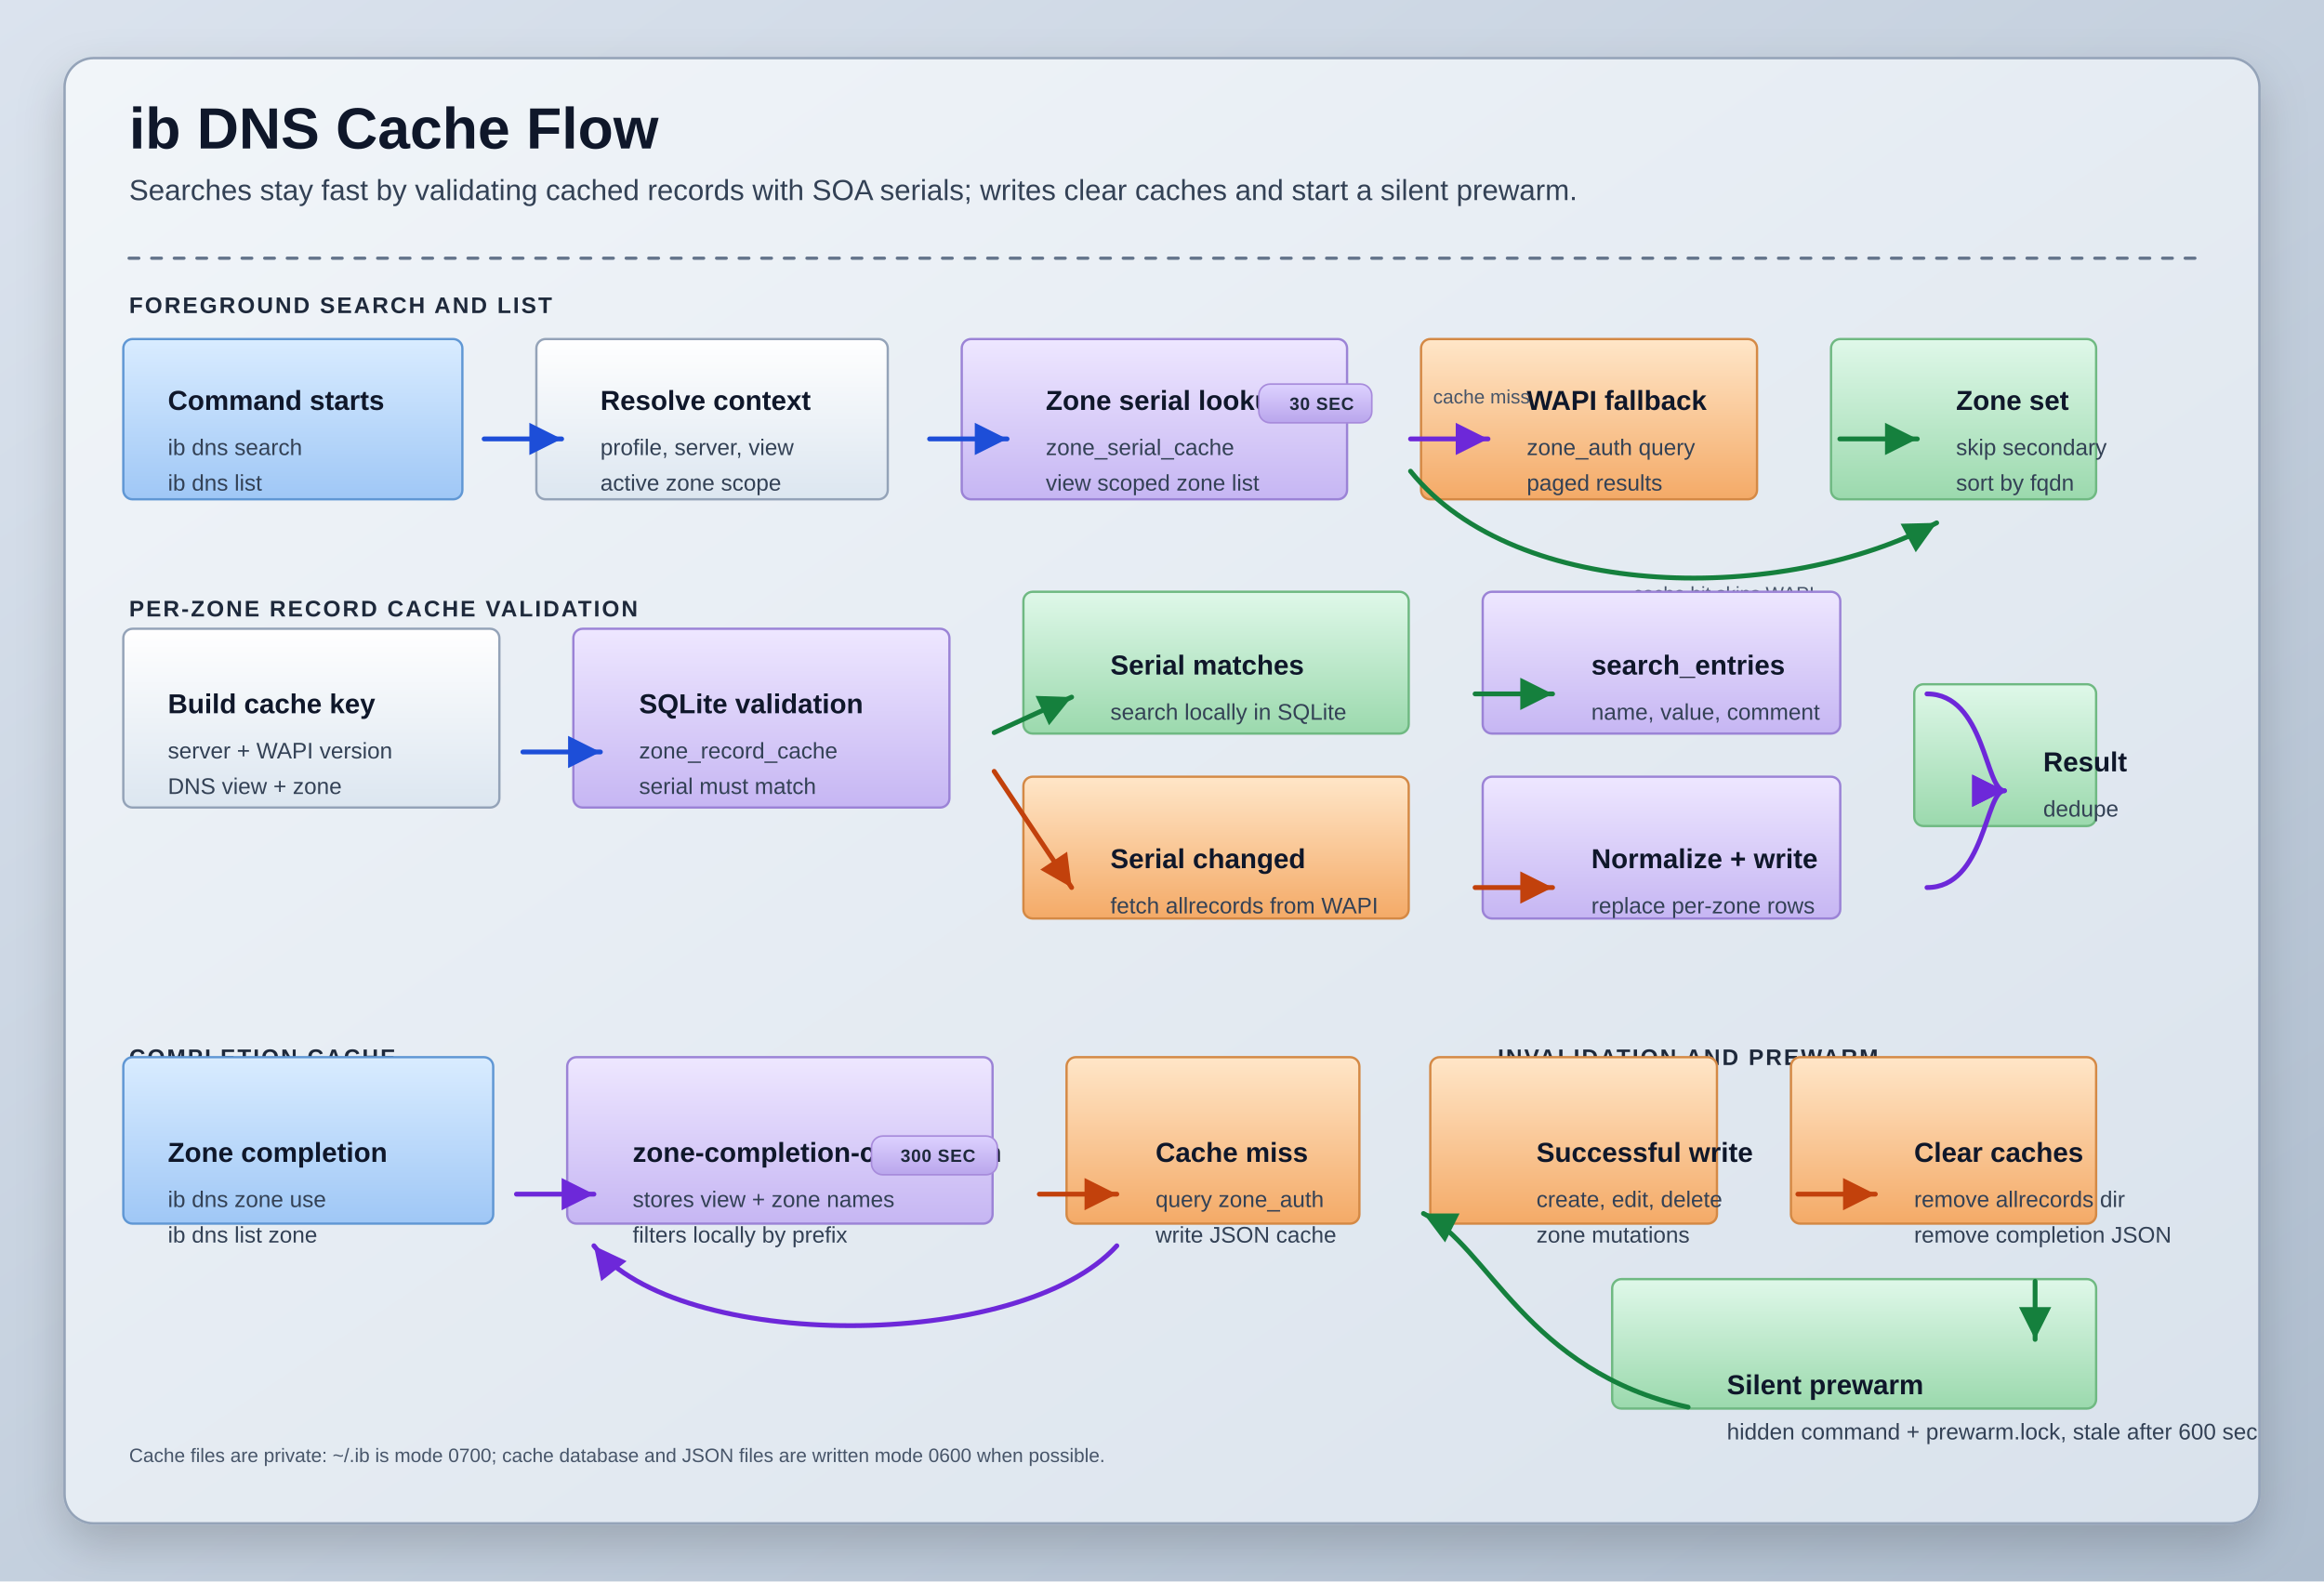
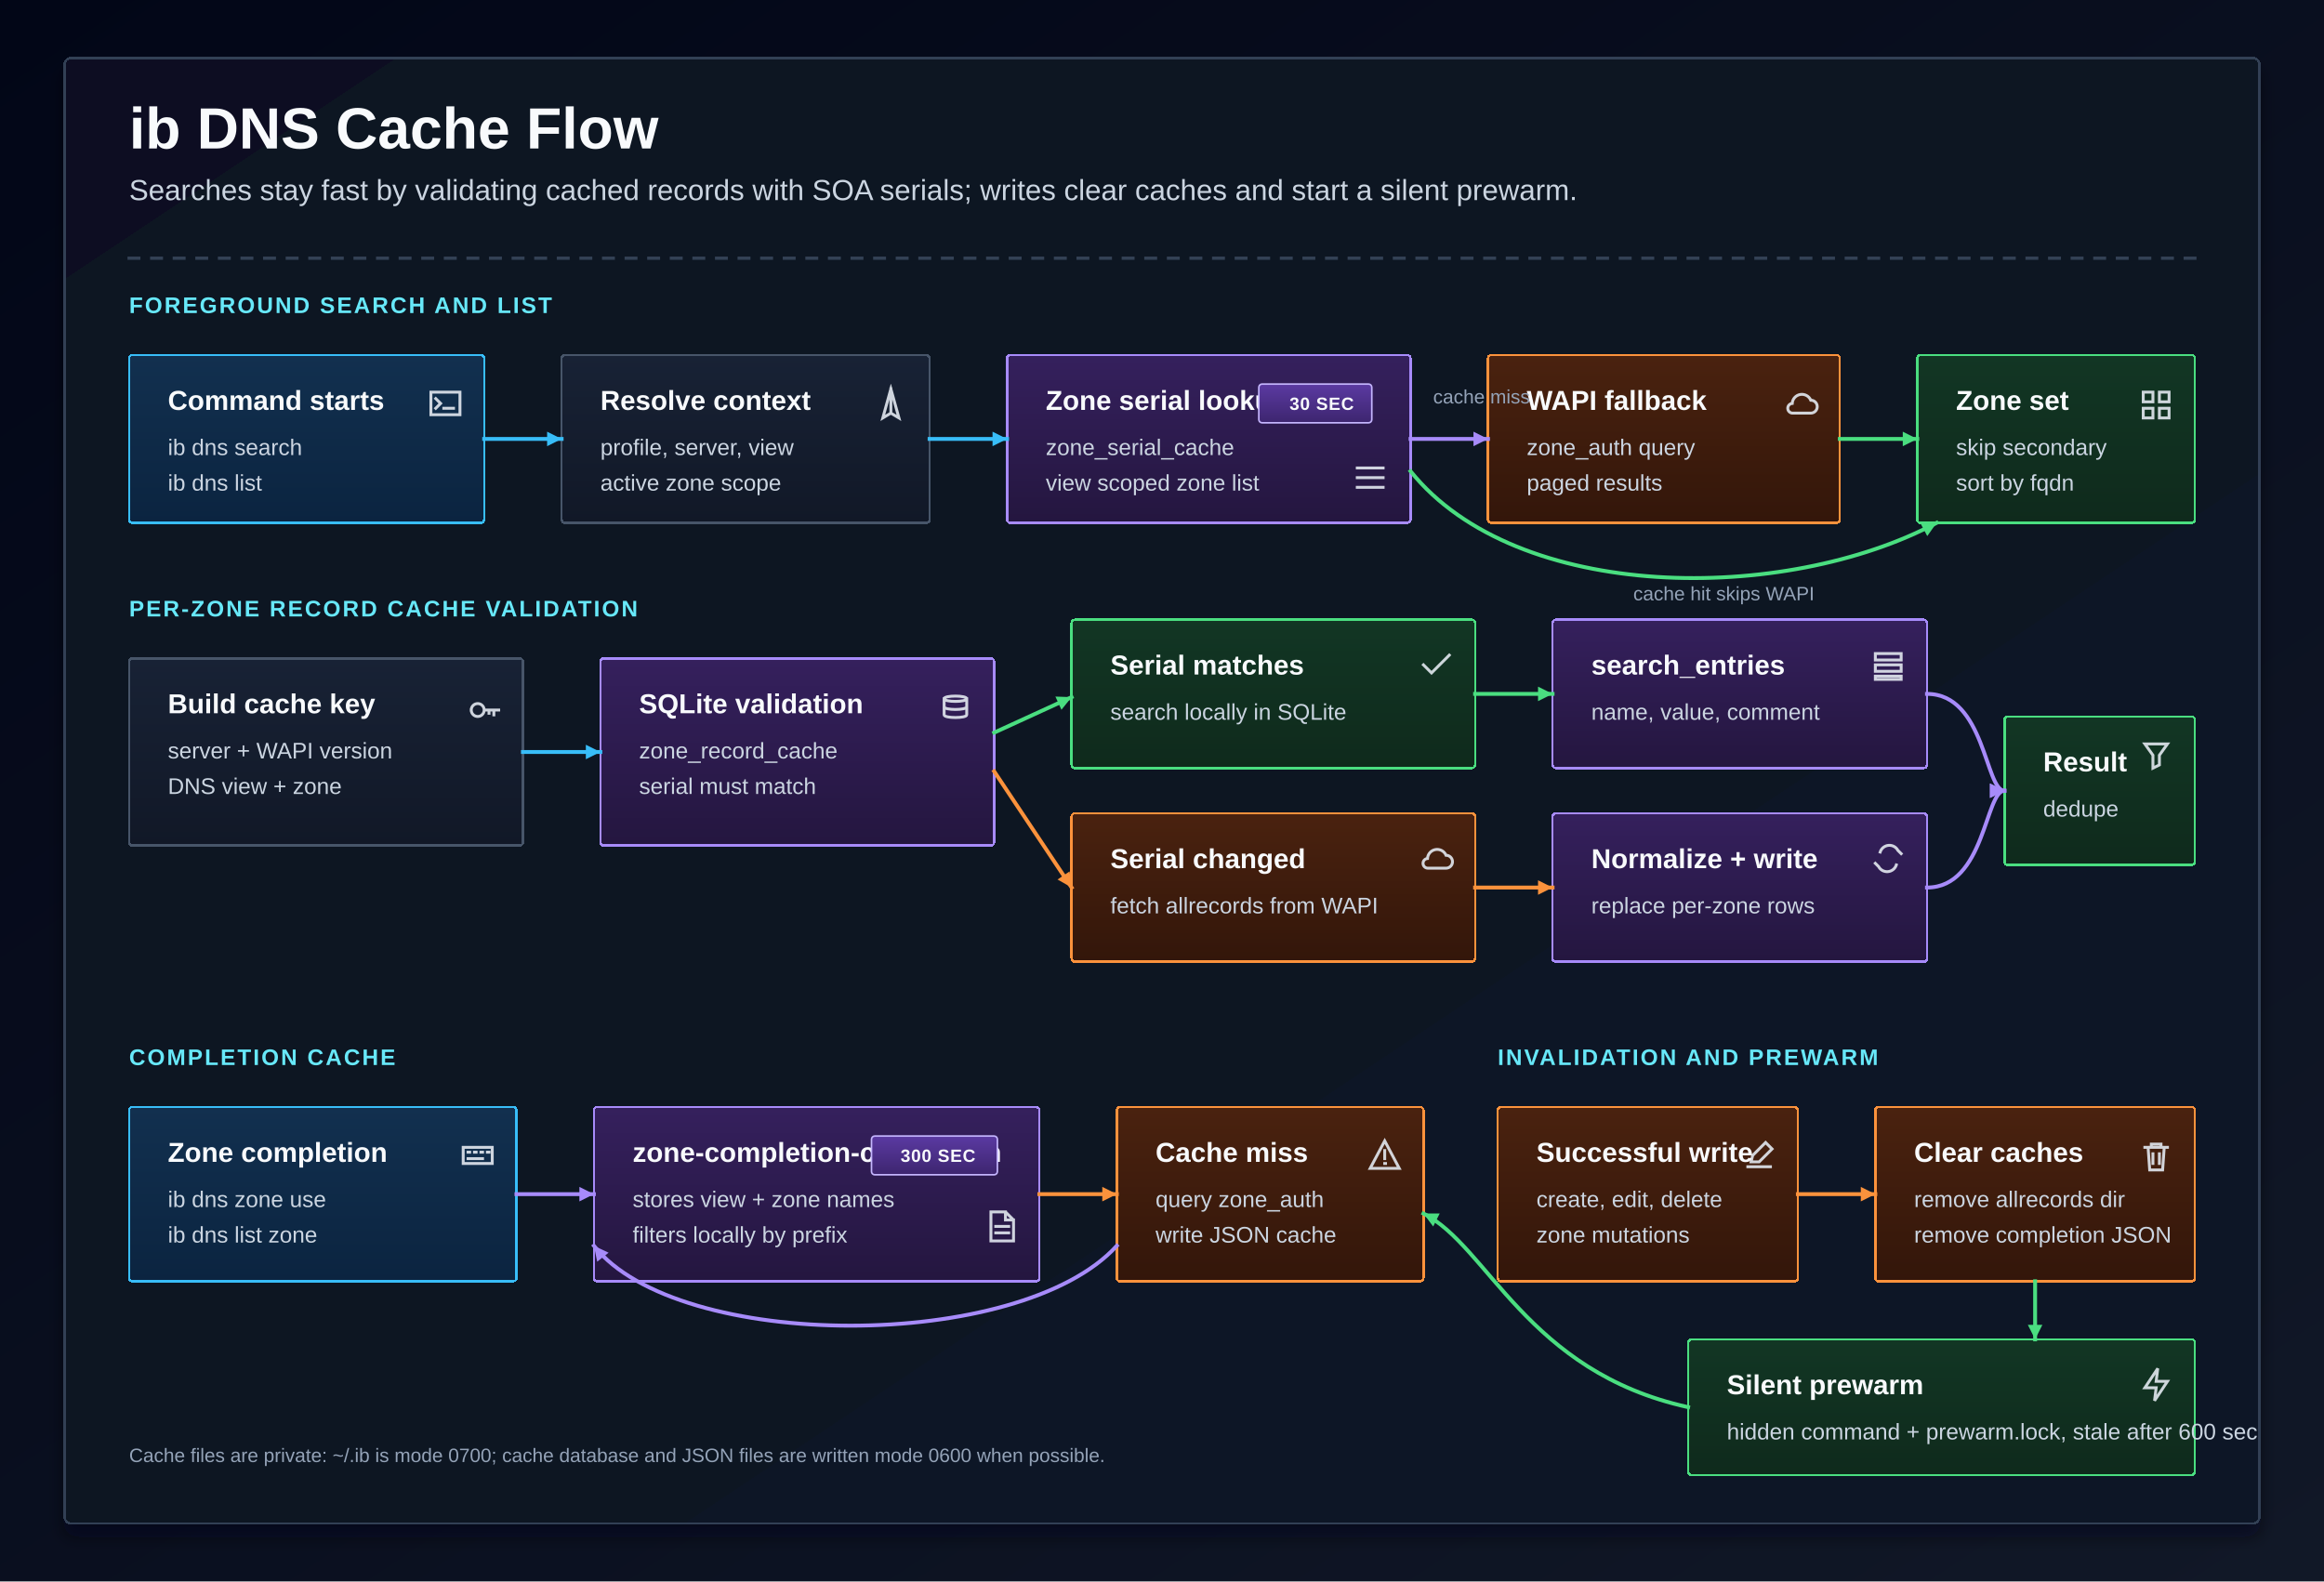
<svg xmlns="http://www.w3.org/2000/svg" width="1440" height="980" viewBox="0 0 1440 980" role="img" aria-labelledby="title desc">
  <defs>
    <filter id="shadow" x="-20%" y="-20%" width="140%" height="140%">
-       <feDropShadow dx="0" dy="12" stdDeviation="14" flood-color="#020617" flood-opacity="0.18" />
+       <feDropShadow dx="0" dy="8" stdDeviation="5" flood-color="#020617" flood-opacity="0.45" />
    </filter>
    <linearGradient id="bg-grad" x1="0" y1="0" x2="1" y2="1">
-       <stop offset="0%" stop-color="#dbe3ee" />
-       <stop offset="100%" stop-color="#aebdce" />
+       <stop offset="0%" stop-color="#020617" />
+       <stop offset="100%" stop-color="#111827" />
    </linearGradient>
    <linearGradient id="panel-grad" x1="0" y1="0" x2="1" y2="1">
-       <stop offset="0%" stop-color="#f1f5f9" />
-       <stop offset="100%" stop-color="#d9e2ec" />
+       <stop offset="0%" stop-color="#0b1120" />
+       <stop offset="100%" stop-color="#101827" />
    </linearGradient>
    <linearGradient id="card-grad" x1="0" y1="0" x2="0" y2="1">
-       <stop offset="0%" stop-color="#ffffff" />
-       <stop offset="100%" stop-color="#dce6f0" />
+       <stop offset="0%" stop-color="#182235" />
+       <stop offset="100%" stop-color="#111827" />
    </linearGradient>
    <linearGradient id="blue-grad" x1="0" y1="0" x2="0" y2="1">
-       <stop offset="0%" stop-color="#d9ecff" />
-       <stop offset="100%" stop-color="#9fc7f6" />
+       <stop offset="0%" stop-color="#12304f" />
+       <stop offset="100%" stop-color="#0b2440" />
    </linearGradient>
    <linearGradient id="purple-grad" x1="0" y1="0" x2="0" y2="1">
-       <stop offset="0%" stop-color="#eee7ff" />
-       <stop offset="100%" stop-color="#c6b6f3" />
+       <stop offset="0%" stop-color="#35205d" />
+       <stop offset="100%" stop-color="#24163f" />
    </linearGradient>
    <linearGradient id="green-grad" x1="0" y1="0" x2="0" y2="1">
-       <stop offset="0%" stop-color="#dff8e9" />
-       <stop offset="100%" stop-color="#9bd9ad" />
+       <stop offset="0%" stop-color="#123624" />
+       <stop offset="100%" stop-color="#0f2a1c" />
    </linearGradient>
    <linearGradient id="orange-grad" x1="0" y1="0" x2="0" y2="1">
-       <stop offset="0%" stop-color="#ffe6c8" />
-       <stop offset="100%" stop-color="#f4aa67" />
+       <stop offset="0%" stop-color="#4a220f" />
+       <stop offset="100%" stop-color="#33160a" />
    </linearGradient>
    <linearGradient id="pill-purple-grad" x1="0" y1="0" x2="0" y2="1">
-       <stop offset="0%" stop-color="#ddd2ff" />
-       <stop offset="100%" stop-color="#b9a5ec" />
-     </linearGradient>
-     <marker id="arrow-blue" viewBox="0 0 12 12" refX="10" refY="6" markerWidth="10" markerHeight="10" orient="auto-start-reverse">
-       <path d="M 2 2 L 10 6 L 2 10 Z" fill="#1d4ed8" />
-     </marker>
-     <marker id="arrow-purple" viewBox="0 0 12 12" refX="10" refY="6" markerWidth="10" markerHeight="10" orient="auto-start-reverse">
-       <path d="M 2 2 L 10 6 L 2 10 Z" fill="#6d28d9" />
-     </marker>
-     <marker id="arrow-green" viewBox="0 0 12 12" refX="10" refY="6" markerWidth="10" markerHeight="10" orient="auto-start-reverse">
-       <path d="M 2 2 L 10 6 L 2 10 Z" fill="#15803d" />
-     </marker>
-     <marker id="arrow-orange" viewBox="0 0 12 12" refX="10" refY="6" markerWidth="10" markerHeight="10" orient="auto-start-reverse">
-       <path d="M 2 2 L 10 6 L 2 10 Z" fill="#c2410c" />
-     </marker>
+       <stop offset="0%" stop-color="#5b3aa2" />
+       <stop offset="100%" stop-color="#3d256f" />
+     </linearGradient>
+     <marker id="arrow-blue" viewBox="0 0 8 8" refX="7" refY="4" markerWidth="6" markerHeight="6" orient="auto-start-reverse">
+       <path d="M 2 1.5 L 7 4 L 2 6.5 Z" fill="#38bdf8" />
+     </marker>
+     <marker id="arrow-purple" viewBox="0 0 8 8" refX="7" refY="4" markerWidth="6" markerHeight="6" orient="auto-start-reverse">
+       <path d="M 2 1.5 L 7 4 L 2 6.5 Z" fill="#a78bfa" />
+     </marker>
+     <marker id="arrow-green" viewBox="0 0 8 8" refX="7" refY="4" markerWidth="6" markerHeight="6" orient="auto-start-reverse">
+       <path d="M 2 1.5 L 7 4 L 2 6.5 Z" fill="#4ade80" />
+     </marker>
+     <marker id="arrow-orange" viewBox="0 0 8 8" refX="7" refY="4" markerWidth="6" markerHeight="6" orient="auto-start-reverse">
+       <path d="M 2 1.5 L 7 4 L 2 6.5 Z" fill="#fb923c" />
+     </marker>
+     <symbol id="icon-terminal" viewBox="0 0 24 24">
+       <path class="icon-line" d="M3 5 H21 V19 H3 Z M6 9 L9 12 L6 15 M11 15 H17" />
+     </symbol>
+     <symbol id="icon-compass" viewBox="0 0 24 24">
+       <path class="icon-line" d="M12 3 L17 21 L12 18 L7 21 Z M12 3 V18" />
+     </symbol>
+     <symbol id="icon-list" viewBox="0 0 24 24">
+       <path class="icon-line" d="M5 6 H19 M5 12 H19 M5 18 H19 M3 6 H3.5 M3 12 H3.5 M3 18 H3.5" />
+     </symbol>
+     <symbol id="icon-cloud" viewBox="0 0 24 24">
+       <path class="icon-line" d="M7 18 H18 A4 4 0 0 0 18 10 A6 6 0 0 0 6.5 12 A3 3 0 0 0 7 18 Z" />
+     </symbol>
+     <symbol id="icon-zones" viewBox="0 0 24 24">
+       <path class="icon-line" d="M4 5 H10 V11 H4 Z M14 5 H20 V11 H14 Z M4 15 H10 V21 H4 Z M14 15 H20 V21 H14 Z" />
+     </symbol>
+     <symbol id="icon-key" viewBox="0 0 24 24">
+       <path class="icon-line" d="M4 14 A4 4 0 1 0 12 14 A4 4 0 0 0 4 14 M12 14 H21 M18 14 V17 M15 14 V16" />
+     </symbol>
+     <symbol id="icon-database" viewBox="0 0 24 24">
+       <path class="icon-line" d="M5 7 C5 4.8 19 4.8 19 7 V17 C19 19.2 5 19.2 5 17 Z M5 7 C5 9.2 19 9.2 19 7 M5 12 C5 14.2 19 14.2 19 12" />
+     </symbol>
+     <symbol id="icon-check" viewBox="0 0 24 24">
+       <path class="icon-line" d="M4 12 L9 17 L20 6" />
+     </symbol>
+     <symbol id="icon-sync" viewBox="0 0 24 24">
+       <path class="icon-line" d="M7 8 A6 6 0 0 1 18 7 L20 9 M17 16 A6 6 0 0 1 6 17 L4 15" />
+     </symbol>
+     <symbol id="icon-rows" viewBox="0 0 24 24">
+       <path class="icon-line" d="M4 5 H20 V9 H4 Z M4 12 H20 V16 H4 Z M4 19 H20 V21 H4 Z" />
+     </symbol>
+     <symbol id="icon-edit" viewBox="0 0 24 24">
+       <path class="icon-line" d="M5 19 H19 M7 16 L8 12 L16 4 L20 8 L12 16 Z" />
+     </symbol>
+     <symbol id="icon-result" viewBox="0 0 24 24">
+       <path class="icon-line" d="M5 5 H19 L14 12 V18 L10 20 V12 Z" />
+     </symbol>
+     <symbol id="icon-keyboard" viewBox="0 0 24 24">
+       <path class="icon-line" d="M3 7 H21 V17 H3 Z M6 10 H7 M10 10 H11 M14 10 H15 M18 10 H19 M6 14 H15" />
+     </symbol>
+     <symbol id="icon-file" viewBox="0 0 24 24">
+       <path class="icon-line" d="M6 3 H15 L20 8 V21 H6 Z M15 3 V8 H20 M9 12 H17 M9 16 H17" />
+     </symbol>
+     <symbol id="icon-alert" viewBox="0 0 24 24">
+       <path class="icon-line" d="M12 3 L21 20 H3 Z M12 9 V14 M12 17 H12.5" />
+     </symbol>
+     <symbol id="icon-trash" viewBox="0 0 24 24">
+       <path class="icon-line" d="M5 7 H19 M9 7 V5 H15 V7 M7 7 L8 21 H16 L17 7 M10 11 V17 M14 11 V17" />
+     </symbol>
+     <symbol id="icon-bolt" viewBox="0 0 24 24">
+       <path class="icon-line" d="M13 2 L5 14 H12 L11 22 L19 10 H12 Z" />
+     </symbol>
    <style>
      .bg { fill: url(#bg-grad); }
-       .panel { fill: url(#panel-grad); stroke: #94a3b8; stroke-width: 1.5; filter: url(#shadow); }
+       .panel { fill: url(#panel-grad); stroke: #334155; stroke-width: 1.5; filter: url(#shadow); shape-rendering: crispEdges; }
      .card, .card-blue, .card-purple, .card-green, .card-orange {
        transform-box: fill-box;
        transform-origin: center;
-         transform: scale(0.955);
+         transform: scale(1);
+         shape-rendering: crispEdges;
      }
-       .card { fill: url(#card-grad); stroke: #94a3b8; stroke-width: 1.5; }
-       .card-blue { fill: url(#blue-grad); stroke: #6097d4; stroke-width: 1.5; }
-       .card-purple { fill: url(#purple-grad); stroke: #9b83d6; stroke-width: 1.5; }
-       .card-green { fill: url(#green-grad); stroke: #6fb982; stroke-width: 1.5; }
-       .card-orange { fill: url(#orange-grad); stroke: #d48945; stroke-width: 1.5; }
-       .pill-blue { fill: #c6dcf4; stroke: #93b7dc; stroke-width: 1; }
-       .pill-purple { fill: url(#pill-purple-grad); stroke: #a78bdb; stroke-width: 1; }
-       .pill-green { fill: #bde9c9; stroke: #86c99a; stroke-width: 1; }
-       .pill-orange { fill: #ffd3a7; stroke: #e9a15f; stroke-width: 1; }
-       .title { fill: #0f172a; font: 700 36px Arial, sans-serif; letter-spacing: 0; }
-       .subtitle { fill: #334155; font: 400 18px Arial, sans-serif; letter-spacing: 0; }
-       .lane { fill: #1e293b; font: 700 14px Arial, sans-serif; letter-spacing: 1.2px; }
-       .label { fill: #0f172a; font: 700 17px Arial, sans-serif; letter-spacing: 0; }
-       .body { fill: #334155; font: 400 14px Arial, sans-serif; letter-spacing: 0; }
-       .small { fill: #475569; font: 400 12px Arial, sans-serif; letter-spacing: 0; }
-       .badge { fill: #1e293b; font: 700 11px Arial, sans-serif; letter-spacing: 0.4px; }
-       .blue-line { fill: none; stroke: #1d4ed8; stroke-width: 3; stroke-linecap: round; stroke-linejoin: round; marker-end: url(#arrow-blue); }
-       .purple-line { fill: none; stroke: #6d28d9; stroke-width: 3; stroke-linecap: round; stroke-linejoin: round; marker-end: url(#arrow-purple); }
-       .green-line { fill: none; stroke: #15803d; stroke-width: 3; stroke-linecap: round; stroke-linejoin: round; marker-end: url(#arrow-green); }
-       .orange-line { fill: none; stroke: #c2410c; stroke-width: 3; stroke-linecap: round; stroke-linejoin: round; marker-end: url(#arrow-orange); }
-       .muted-line { fill: none; stroke: #64748b; stroke-width: 2; stroke-linecap: round; stroke-linejoin: round; stroke-dasharray: 6 8; }
+       .card { fill: url(#card-grad); stroke: #475569; stroke-width: 1.5; }
+       .card-blue { fill: url(#blue-grad); stroke: #38bdf8; stroke-width: 1.5; }
+       .card-purple { fill: url(#purple-grad); stroke: #a78bfa; stroke-width: 1.5; }
+       .card-green { fill: url(#green-grad); stroke: #4ade80; stroke-width: 1.5; }
+       .card-orange { fill: url(#orange-grad); stroke: #fb923c; stroke-width: 1.5; }
+       .pill-blue { fill: #12304f; stroke: #38bdf8; stroke-width: 1; }
+       .pill-purple { fill: url(#pill-purple-grad); stroke: #c4b5fd; stroke-width: 1; }
+       .pill-green { fill: #113624; stroke: #4ade80; stroke-width: 1; }
+       .pill-orange { fill: #4a220f; stroke: #fb923c; stroke-width: 1; }
+       .title { fill: #f8fafc; font: 700 36px Arial, sans-serif; letter-spacing: 0; }
+       .subtitle { fill: #cbd5e1; font: 400 18px Arial, sans-serif; letter-spacing: 0; }
+       .lane { fill: #67e8f9; font: 700 14px Arial, sans-serif; letter-spacing: 1.2px; }
+       .label { fill: #f8fafc; font: 700 17px Arial, sans-serif; letter-spacing: 0; }
+       .body { fill: #cbd5e1; font: 400 14px Arial, sans-serif; letter-spacing: 0; }
+       .small { fill: #94a3b8; font: 400 12px Arial, sans-serif; letter-spacing: 0; }
+       .badge { fill: #f8fafc; font: 700 11px Arial, sans-serif; letter-spacing: 0.4px; }
+       .icon { opacity: 0.9; }
+       .icon-line { fill: none; stroke: #e2e8f0; stroke-width: 1.8; stroke-linecap: square; stroke-linejoin: miter; }
+       .blue-line { fill: none; stroke: #38bdf8; stroke-width: 2.4; stroke-linecap: square; stroke-linejoin: miter; marker-end: url(#arrow-blue); }
+       .purple-line { fill: none; stroke: #a78bfa; stroke-width: 2.4; stroke-linecap: square; stroke-linejoin: miter; marker-end: url(#arrow-purple); }
+       .green-line { fill: none; stroke: #4ade80; stroke-width: 2.4; stroke-linecap: square; stroke-linejoin: miter; marker-end: url(#arrow-green); }
+       .orange-line { fill: none; stroke: #fb923c; stroke-width: 2.4; stroke-linecap: square; stroke-linejoin: miter; marker-end: url(#arrow-orange); }
+       .muted-line { fill: none; stroke: #334155; stroke-width: 2; stroke-linecap: square; stroke-linejoin: miter; stroke-dasharray: 6 8; }
    </style>
  </defs>
  <rect class="bg" x="0" y="0" width="1440" height="980" />
-   <rect class="panel" x="40" y="36" width="1360" height="908" rx="18" />
+   <rect class="panel" x="40" y="36" width="1360" height="908" rx="4" />
  <text class="title" x="80" y="92">ib DNS Cache Flow</text>
  <text class="subtitle" x="80" y="124">Searches stay fast by validating cached records with SOA serials; writes clear caches and start a silent prewarm.</text>
  <line class="muted-line" x1="80" y1="160" x2="1360" y2="160" />
  <text class="lane" x="80" y="194">FOREGROUND SEARCH AND LIST</text>
-   <rect class="card-blue" x="80" y="220" width="220" height="104" rx="6" />
+   <rect class="card-blue" x="80" y="220" width="220" height="104" rx="2" />
+   <use href="#icon-terminal" class="icon" x="264" y="238" width="24" height="24" />
  <text class="label" x="104" y="254">Command starts</text>
  <text class="body" x="104" y="282">ib dns search</text>
  <text class="body" x="104" y="304">ib dns list</text>
-   <rect class="card" x="348" y="220" width="228" height="104" rx="6" />
+   <rect class="card" x="348" y="220" width="228" height="104" rx="2" />
+   <use href="#icon-compass" class="icon" x="540" y="238" width="24" height="24" />
  <text class="label" x="372" y="254">Resolve context</text>
  <text class="body" x="372" y="282">profile, server, view</text>
  <text class="body" x="372" y="304">active zone scope</text>
-   <rect class="card-purple" x="624" y="220" width="250" height="104" rx="6" />
+   <rect class="card-purple" x="624" y="220" width="250" height="104" rx="2" />
+   <use href="#icon-list" class="icon" x="838" y="284" width="24" height="24" />
  <text class="label" x="648" y="254">Zone serial lookup</text>
  <text class="body" x="648" y="282">zone_serial_cache</text>
  <text class="body" x="648" y="304">view scoped zone list</text>
-   <rect class="pill-purple" x="780" y="238" width="70" height="24" rx="7" />
+   <rect class="pill-purple" x="780" y="238" width="70" height="24" rx="2" />
  <text class="badge" x="799" y="254">30 SEC</text>
-   <rect class="card-orange" x="922" y="220" width="218" height="104" rx="6" />
+   <rect class="card-orange" x="922" y="220" width="218" height="104" rx="2" />
+   <use href="#icon-cloud" class="icon" x="1104" y="238" width="24" height="24" />
  <text class="label" x="946" y="254">WAPI fallback</text>
  <text class="body" x="946" y="282">zone_auth query</text>
  <text class="body" x="946" y="304">paged results</text>
-   <rect class="card-green" x="1188" y="220" width="172" height="104" rx="6" />
+   <rect class="card-green" x="1188" y="220" width="172" height="104" rx="2" />
+   <use href="#icon-zones" class="icon" x="1324" y="238" width="24" height="24" />
  <text class="label" x="1212" y="254">Zone set</text>
  <text class="body" x="1212" y="282">skip secondary</text>
  <text class="body" x="1212" y="304">sort by fqdn</text>
  <path class="blue-line" d="M 300 272 L 348 272" />
  <path class="blue-line" d="M 576 272 L 624 272" />
  <path class="purple-line" d="M 874 272 L 922 272" />
  <path class="green-line" d="M 1140 272 L 1188 272" />
  <path class="green-line" d="M 874 292 C 940 374 1106 374 1200 324" />
  <text class="small" x="888" y="250">cache miss</text>
  <text class="small" x="1012" y="372">cache hit skips WAPI</text>
  <text class="lane" x="80" y="382">PER-ZONE RECORD CACHE VALIDATION</text>
-   <rect class="card" x="80" y="408" width="244" height="116" rx="6" />
+   <rect class="card" x="80" y="408" width="244" height="116" rx="2" />
+   <use href="#icon-key" class="icon" x="288" y="426" width="24" height="24" />
  <text class="label" x="104" y="442">Build cache key</text>
  <text class="body" x="104" y="470">server + WAPI version</text>
  <text class="body" x="104" y="492">DNS view + zone</text>
-   <rect class="card-purple" x="372" y="408" width="244" height="116" rx="6" />
+   <rect class="card-purple" x="372" y="408" width="244" height="116" rx="2" />
+   <use href="#icon-database" class="icon" x="580" y="426" width="24" height="24" />
  <text class="label" x="396" y="442">SQLite validation</text>
  <text class="body" x="396" y="470">zone_record_cache</text>
  <text class="body" x="396" y="492">serial must match</text>
-   <rect class="card-green" x="664" y="384" width="250" height="92" rx="6" />
+   <rect class="card-green" x="664" y="384" width="250" height="92" rx="2" />
+   <use href="#icon-check" class="icon" x="878" y="400" width="24" height="24" />
  <text class="label" x="688" y="418">Serial matches</text>
  <text class="body" x="688" y="446">search locally in SQLite</text>
-   <rect class="card-orange" x="664" y="504" width="250" height="92" rx="6" />
+   <rect class="card-orange" x="664" y="504" width="250" height="92" rx="2" />
+   <use href="#icon-cloud" class="icon" x="878" y="520" width="24" height="24" />
  <text class="label" x="688" y="538">Serial changed</text>
  <text class="body" x="688" y="566">fetch allrecords from WAPI</text>
-   <rect class="card-purple" x="962" y="384" width="232" height="92" rx="6" />
+   <rect class="card-purple" x="962" y="384" width="232" height="92" rx="2" />
+   <use href="#icon-rows" class="icon" x="1158" y="400" width="24" height="24" />
  <text class="label" x="986" y="418">search_entries</text>
  <text class="body" x="986" y="446">name, value, comment</text>
-   <rect class="card-purple" x="962" y="504" width="232" height="92" rx="6" />
+   <rect class="card-purple" x="962" y="504" width="232" height="92" rx="2" />
+   <use href="#icon-sync" class="icon" x="1158" y="520" width="24" height="24" />
  <text class="label" x="986" y="538">Normalize + write</text>
  <text class="body" x="986" y="566">replace per-zone rows</text>
-   <rect class="card-green" x="1242" y="444" width="118" height="92" rx="6" />
+   <rect class="card-green" x="1242" y="444" width="118" height="92" rx="2" />
+   <use href="#icon-result" class="icon" x="1324" y="456" width="24" height="24" />
  <text class="label" x="1266" y="478">Result</text>
  <text class="body" x="1266" y="506">dedupe</text>
  <path class="blue-line" d="M 324 466 L 372 466" />
  <path class="green-line" d="M 616 454 L 664 432" />
  <path class="orange-line" d="M 616 478 L 664 550" />
  <path class="green-line" d="M 914 430 L 962 430" />
  <path class="orange-line" d="M 914 550 L 962 550" />
  <path class="purple-line" d="M 1194 430 C 1230 430 1230 490 1242 490" />
  <path class="purple-line" d="M 1194 550 C 1230 550 1230 490 1242 490" />
  <text class="lane" x="80" y="660">COMPLETION CACHE</text>
-   <rect class="card-blue" x="80" y="686" width="240" height="108" rx="6" />
+   <rect class="card-blue" x="80" y="686" width="240" height="108" rx="2" />
+   <use href="#icon-keyboard" class="icon" x="284" y="704" width="24" height="24" />
  <text class="label" x="104" y="720">Zone completion</text>
  <text class="body" x="104" y="748">ib dns zone use</text>
  <text class="body" x="104" y="770">ib dns list zone</text>
-   <rect class="card-purple" x="368" y="686" width="276" height="108" rx="6" />
+   <rect class="card-purple" x="368" y="686" width="276" height="108" rx="2" />
+   <use href="#icon-file" class="icon" x="608" y="748" width="24" height="24" />
  <text class="label" x="392" y="720">zone-completion-cache.json</text>
  <text class="body" x="392" y="748">stores view + zone names</text>
  <text class="body" x="392" y="770">filters locally by prefix</text>
-   <rect class="pill-purple" x="540" y="704" width="78" height="24" rx="7" />
+   <rect class="pill-purple" x="540" y="704" width="78" height="24" rx="2" />
  <text class="badge" x="558" y="720">300 SEC</text>
-   <rect class="card-orange" x="692" y="686" width="190" height="108" rx="6" />
+   <rect class="card-orange" x="692" y="686" width="190" height="108" rx="2" />
+   <use href="#icon-alert" class="icon" x="846" y="704" width="24" height="24" />
  <text class="label" x="716" y="720">Cache miss</text>
  <text class="body" x="716" y="748">query zone_auth</text>
  <text class="body" x="716" y="770">write JSON cache</text>
  <path class="purple-line" d="M 320 740 L 368 740" />
  <path class="orange-line" d="M 644 740 L 692 740" />
  <path class="purple-line" d="M 692 772 C 632 838 420 838 368 772" />
  <text class="lane" x="928" y="660">INVALIDATION AND PREWARM</text>
-   <rect class="card-orange" x="928" y="686" width="186" height="108" rx="6" />
+   <rect class="card-orange" x="928" y="686" width="186" height="108" rx="2" />
+   <use href="#icon-edit" class="icon" x="1078" y="704" width="24" height="24" />
  <text class="label" x="952" y="720">Successful write</text>
  <text class="body" x="952" y="748">create, edit, delete</text>
  <text class="body" x="952" y="770">zone mutations</text>
-   <rect class="card-orange" x="1162" y="686" width="198" height="108" rx="6" />
+   <rect class="card-orange" x="1162" y="686" width="198" height="108" rx="2" />
+   <use href="#icon-trash" class="icon" x="1324" y="704" width="24" height="24" />
  <text class="label" x="1186" y="720">Clear caches</text>
  <text class="body" x="1186" y="748">remove allrecords dir</text>
  <text class="body" x="1186" y="770">remove completion JSON</text>
-   <rect class="card-green" x="1046" y="830" width="314" height="84" rx="6" />
+   <rect class="card-green" x="1046" y="830" width="314" height="84" rx="2" />
+   <use href="#icon-bolt" class="icon" x="1324" y="846" width="24" height="24" />
  <text class="label" x="1070" y="864">Silent prewarm</text>
  <text class="body" x="1070" y="892">hidden command + prewarm.lock, stale after 600 sec</text>
  <path class="orange-line" d="M 1114 740 L 1162 740" />
  <path class="green-line" d="M 1261 794 L 1261 830" />
  <path class="green-line" d="M 1046 872 C 946 850 922 772 882 752" />
  <text class="small" x="80" y="906">Cache files are private: ~/.ib is mode 0700; cache database and JSON files are written mode 0600 when possible.</text>
</svg>
